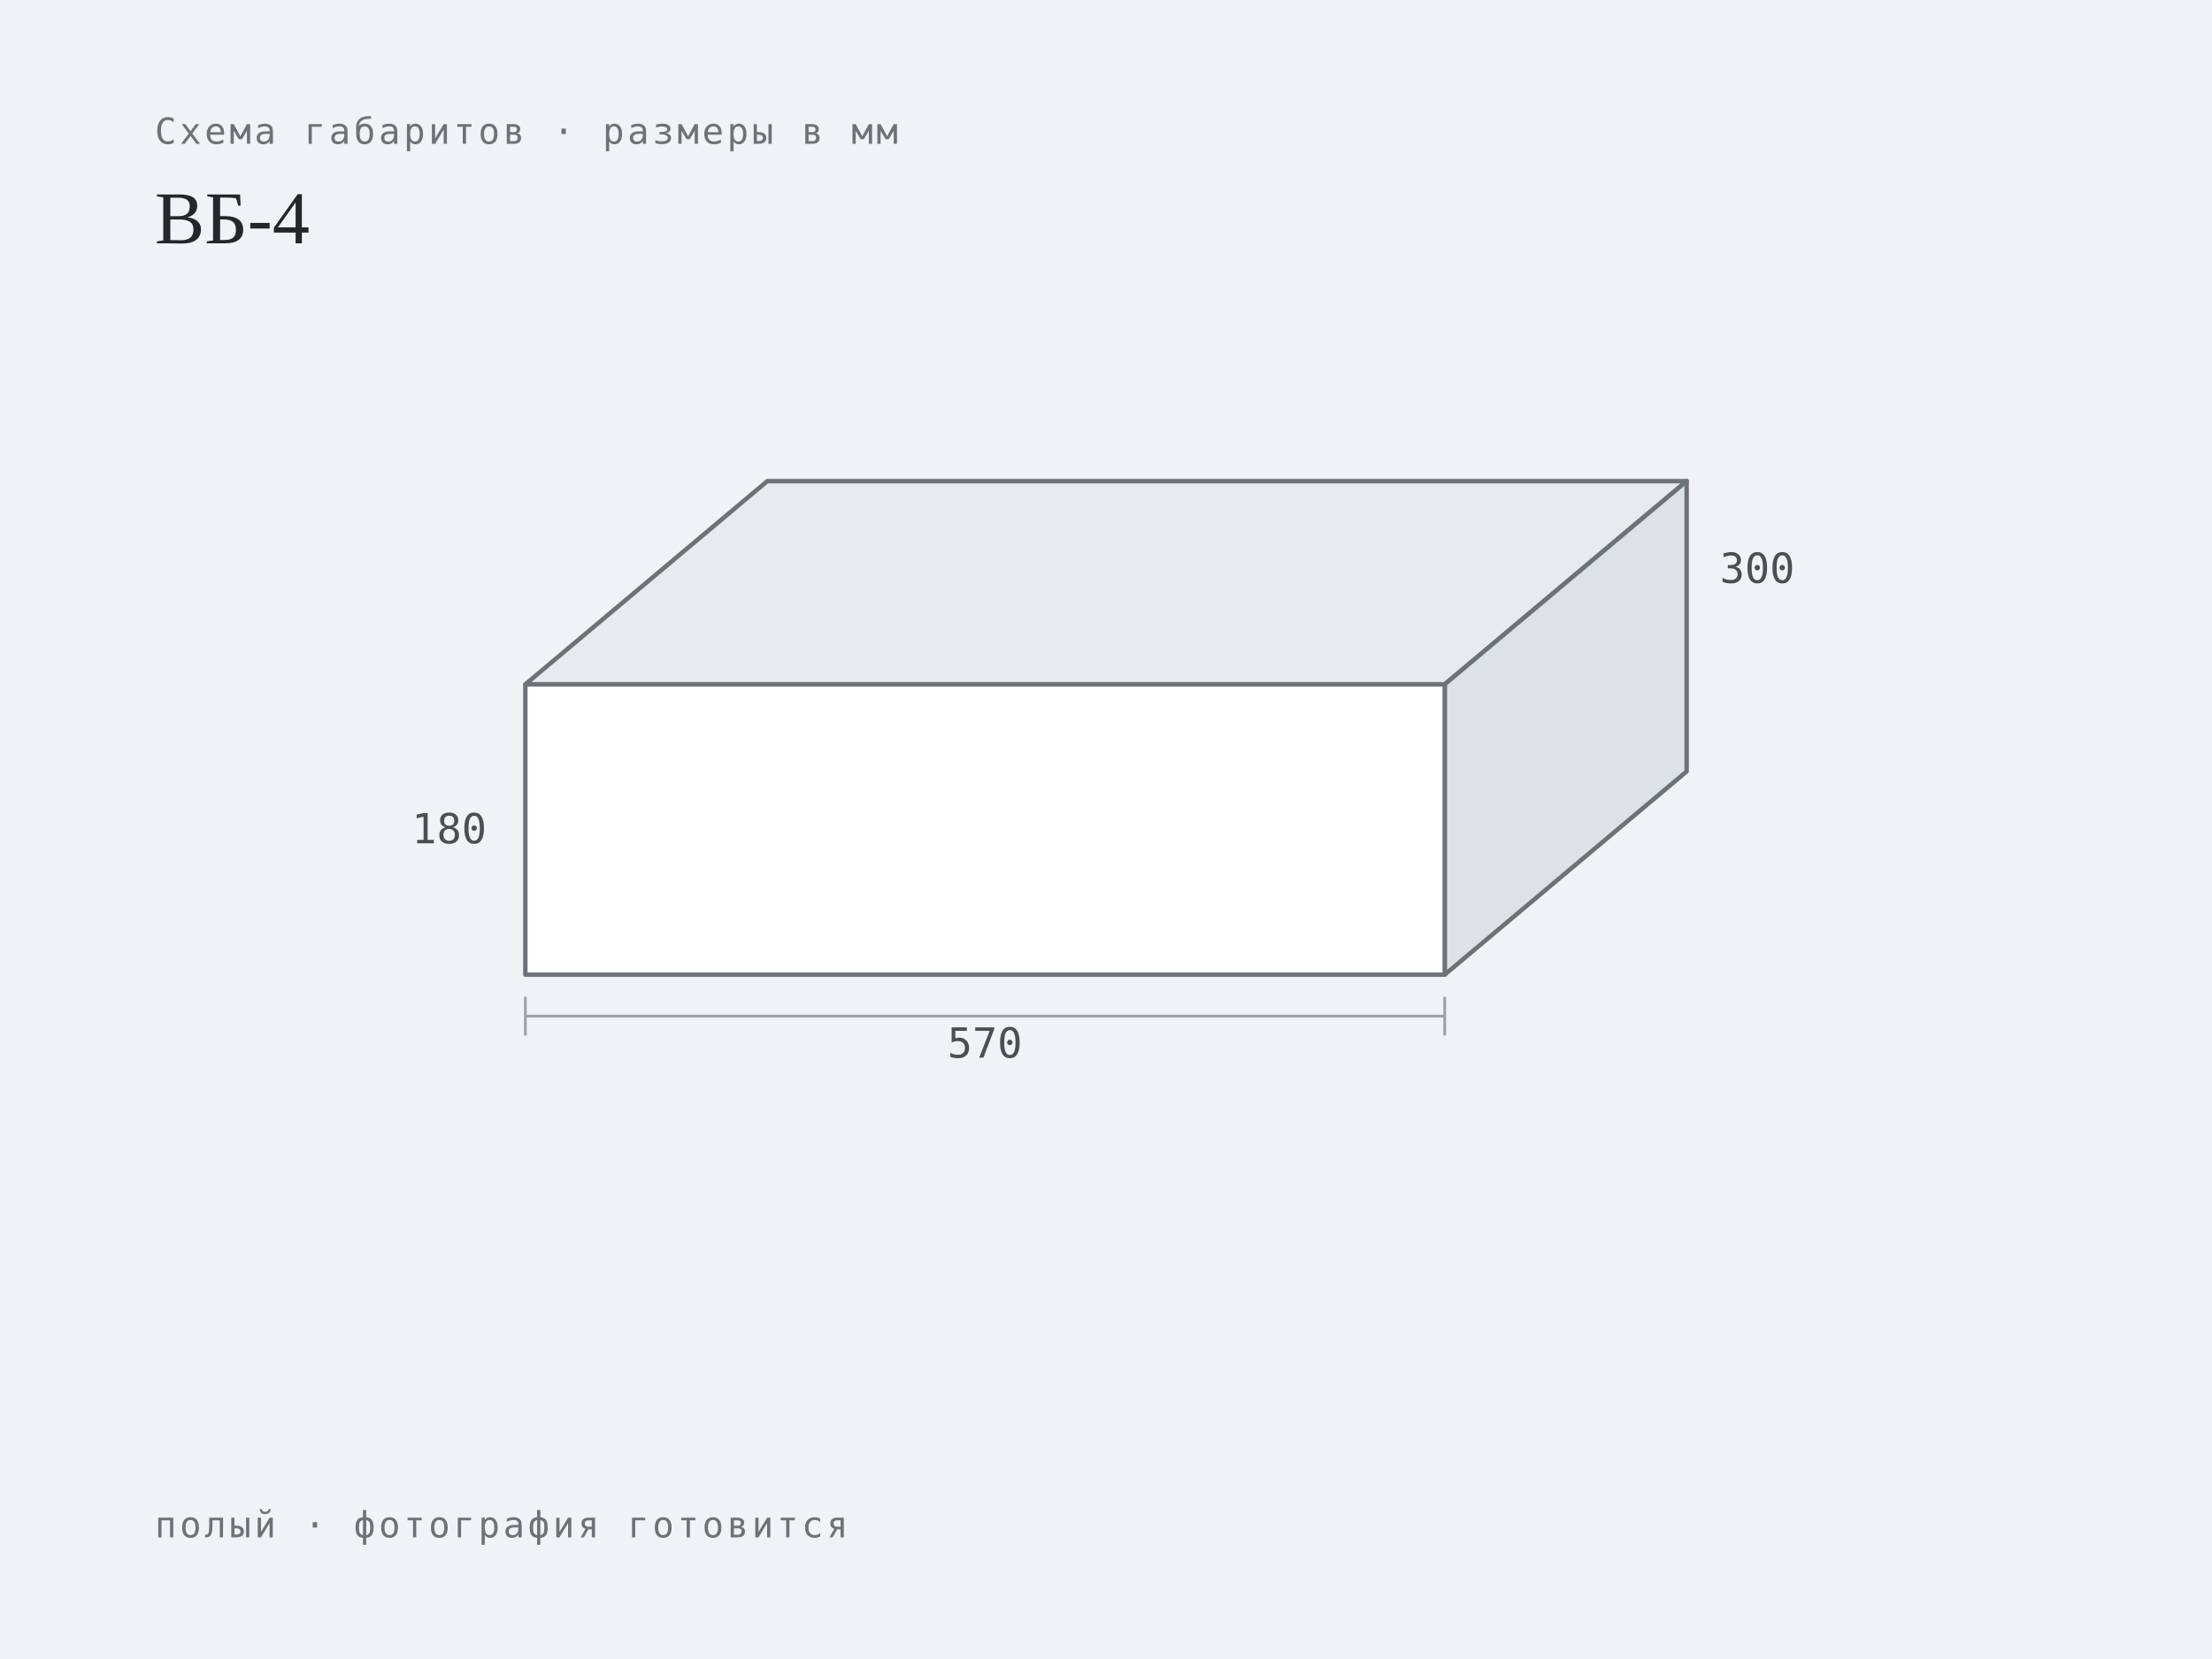
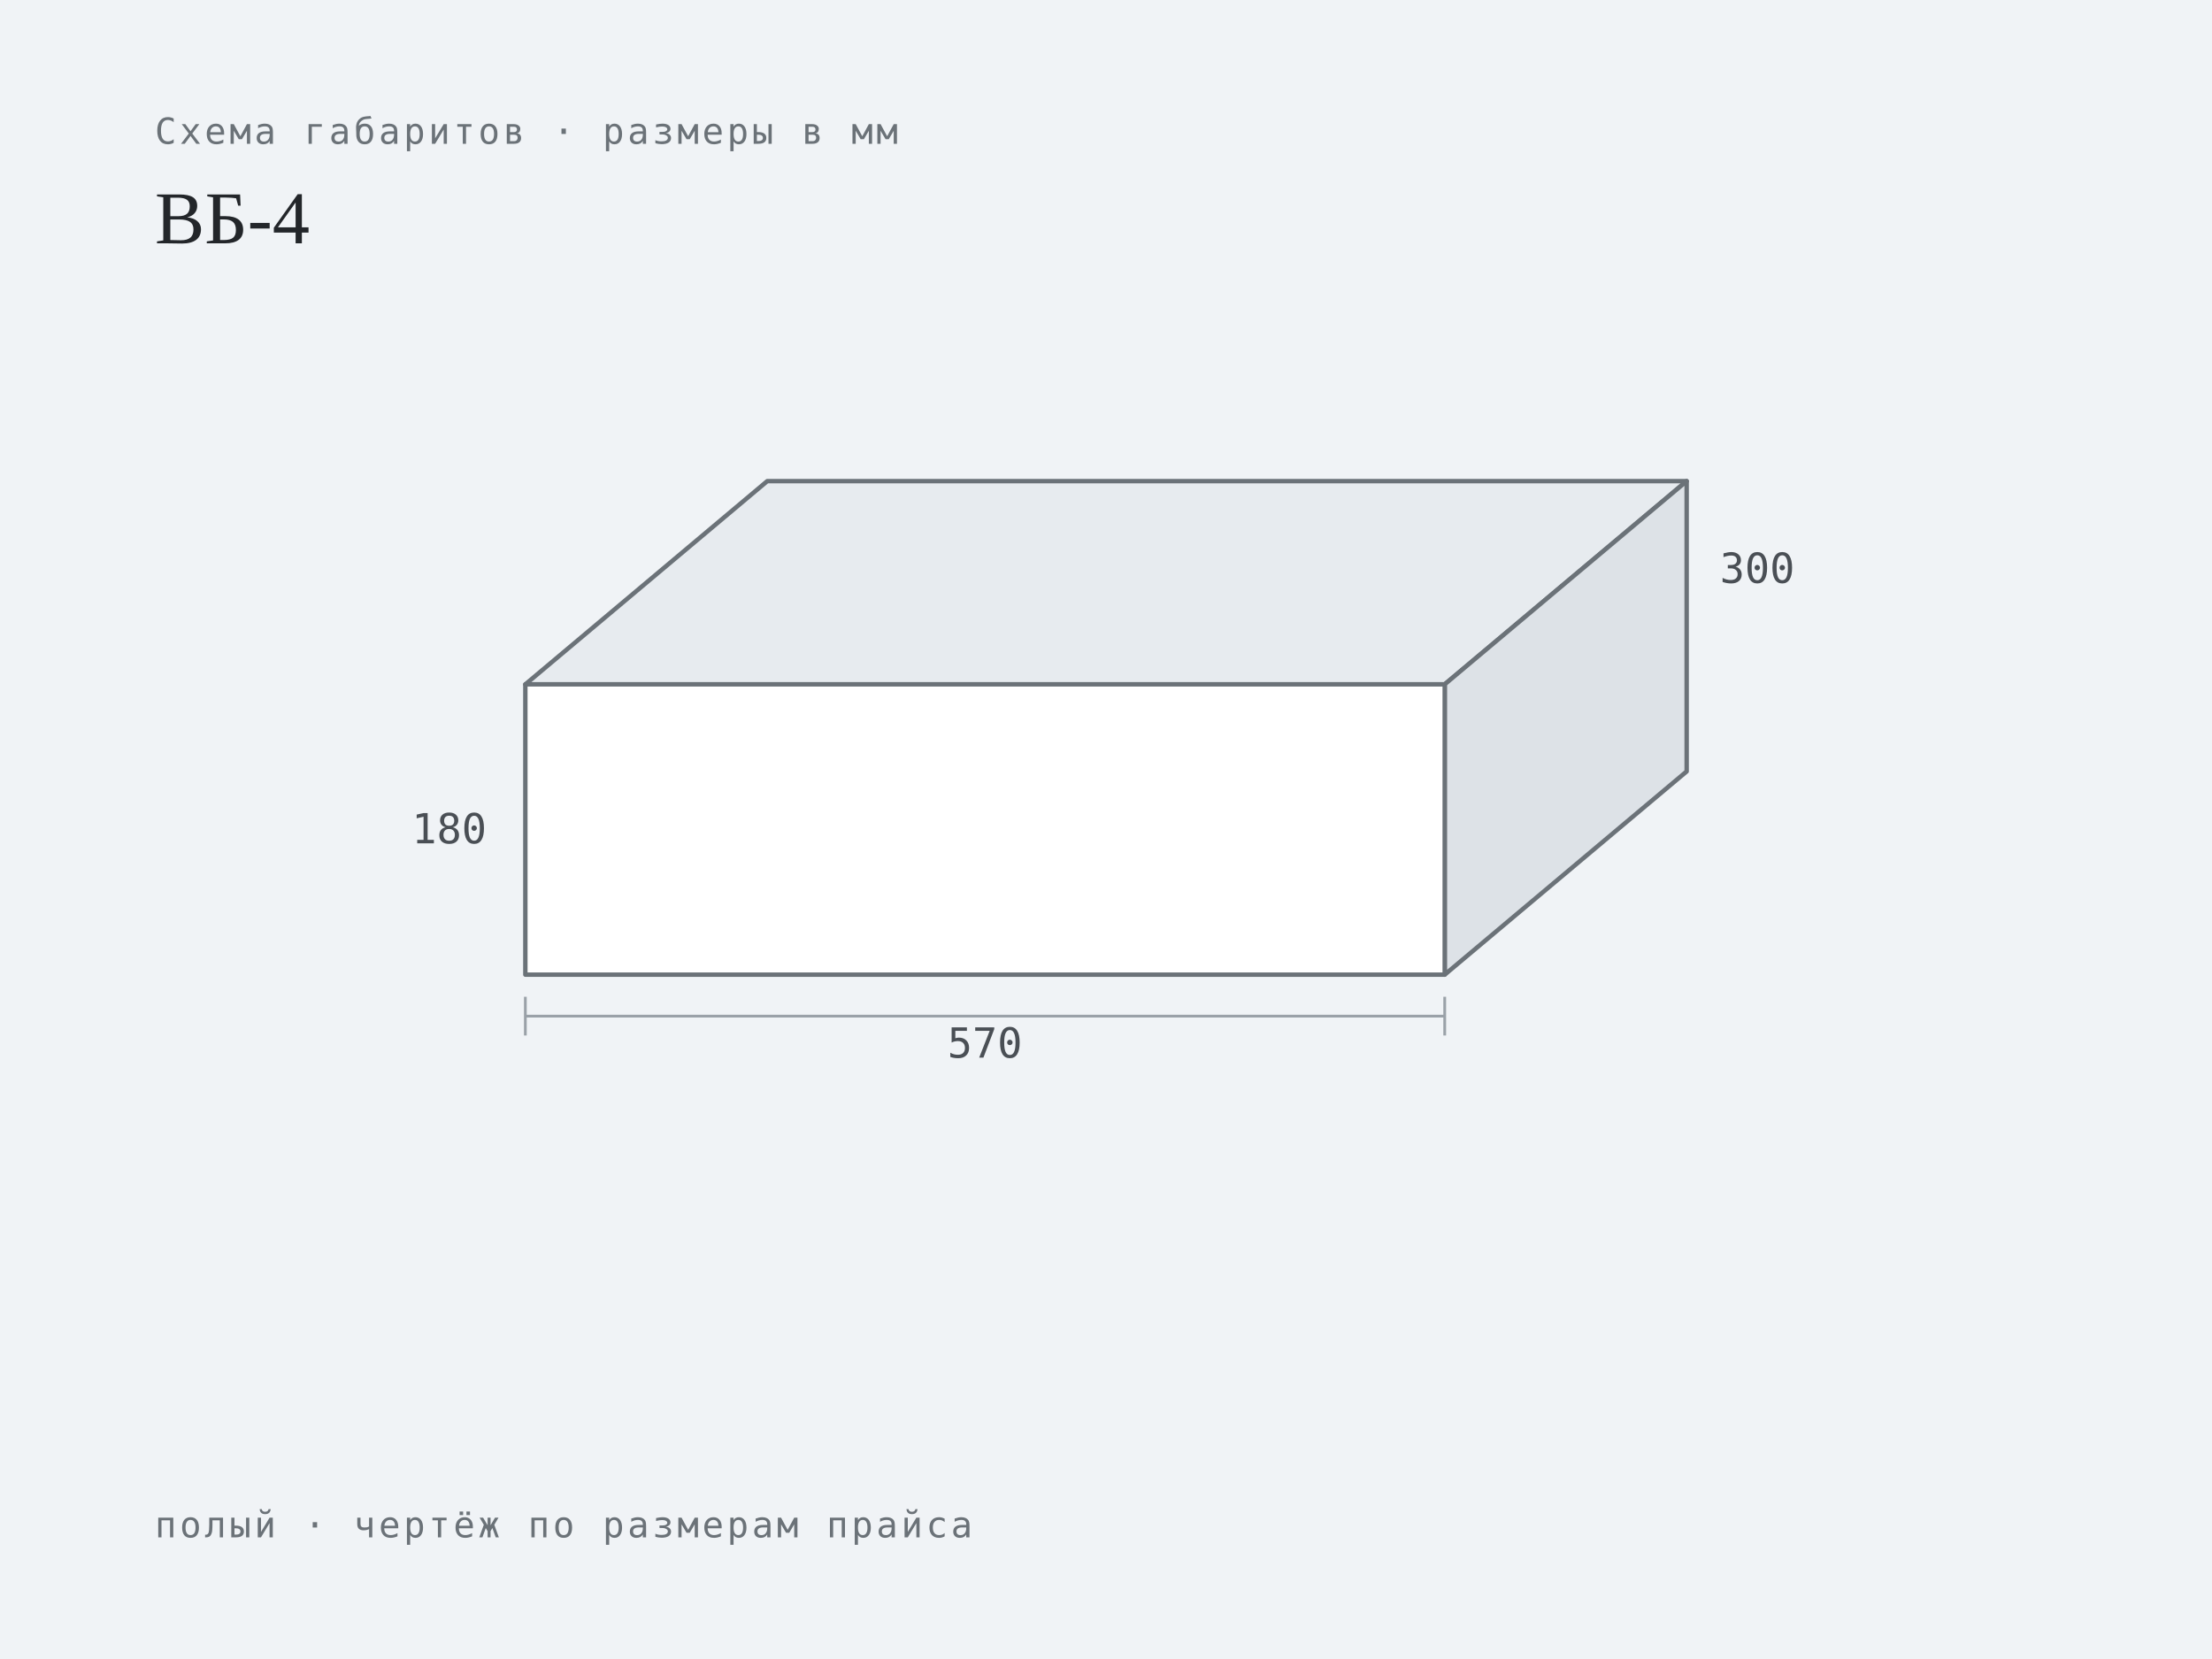
<svg xmlns="http://www.w3.org/2000/svg" viewBox="0 0 800 600" role="img" aria-label="Схема габаритов: ВБ-4, 570×300×180 мм">
  <style>
    .bg   { fill: #F0F3F6; }
    .face { fill: #FFFFFF; stroke: #6B7278; stroke-width: 1.6; stroke-linejoin: round; }
    .face--top  { fill: #E7EBEF; }
    .face--side { fill: #DDE2E7; }
    .ext  { stroke: #9AA1A8; stroke-width: 1; }
    .ttl  { fill: #23262A; font: 500 27px/1 Georgia, 'Times New Roman', serif; }
    .lbl  { fill: #6B7278; font: 400 13px/1 ui-monospace, 'SF Mono', Menlo, Consolas, monospace;
            letter-spacing: .09em; text-transform: uppercase; }
    .dim  { fill: #4A4F55; font: 400 15px/1 ui-monospace, 'SF Mono', Menlo, Consolas, monospace; }
    @media (prefers-color-scheme: dark) {
      .bg   { fill: #101213; }
      .face { fill: #202326; stroke: #6B7278; }
      .face--top  { fill: #282C30; }
      .face--side { fill: #191C1E; }
      .ttl  { fill: #EDEFF1; }
      .lbl  { fill: #9AA1A8; }
      .dim  { fill: #C3C8CD; }
      .ext  { stroke: #6B7278; }
    }
  </style>
  <rect class="bg" width="800" height="600" />
  <text class="lbl" x="56" y="52">Схема габаритов · размеры в мм</text>
  <text class="ttl" x="56" y="88">ВБ-4</text>
  <polygon class="face face--top" points="190.0,247.5 522.5,247.5 610.0,174.0 277.5,174.0" />
  <polygon class="face face--side" points="522.5,352.5 610.0,279.0 610.0,174.0 522.5,247.5" />
  <polygon class="face" points="190.0,352.5 522.5,352.5 522.5,247.5 190.0,247.5" />
  <text class="dim" x="356.2" y="382.5" text-anchor="middle">570</text>
  <text class="dim" x="176.0" y="305.0" text-anchor="end">180</text>
  <text class="dim" x="622.0" y="210.8" text-anchor="start">300</text>
  <line class="ext" x1="190.0" y1="360.5" x2="190.0" y2="374.5" />
  <line class="ext" x1="522.5" y1="360.5" x2="522.5" y2="374.5" />
  <line class="ext" x1="190.0" y1="367.5" x2="522.5" y2="367.5" />
-   <text class="lbl" x="56" y="556">полый · фотография готовится</text>
+   <text class="lbl" x="56" y="556">полый · чертёж по размерам прайса</text>
</svg>
